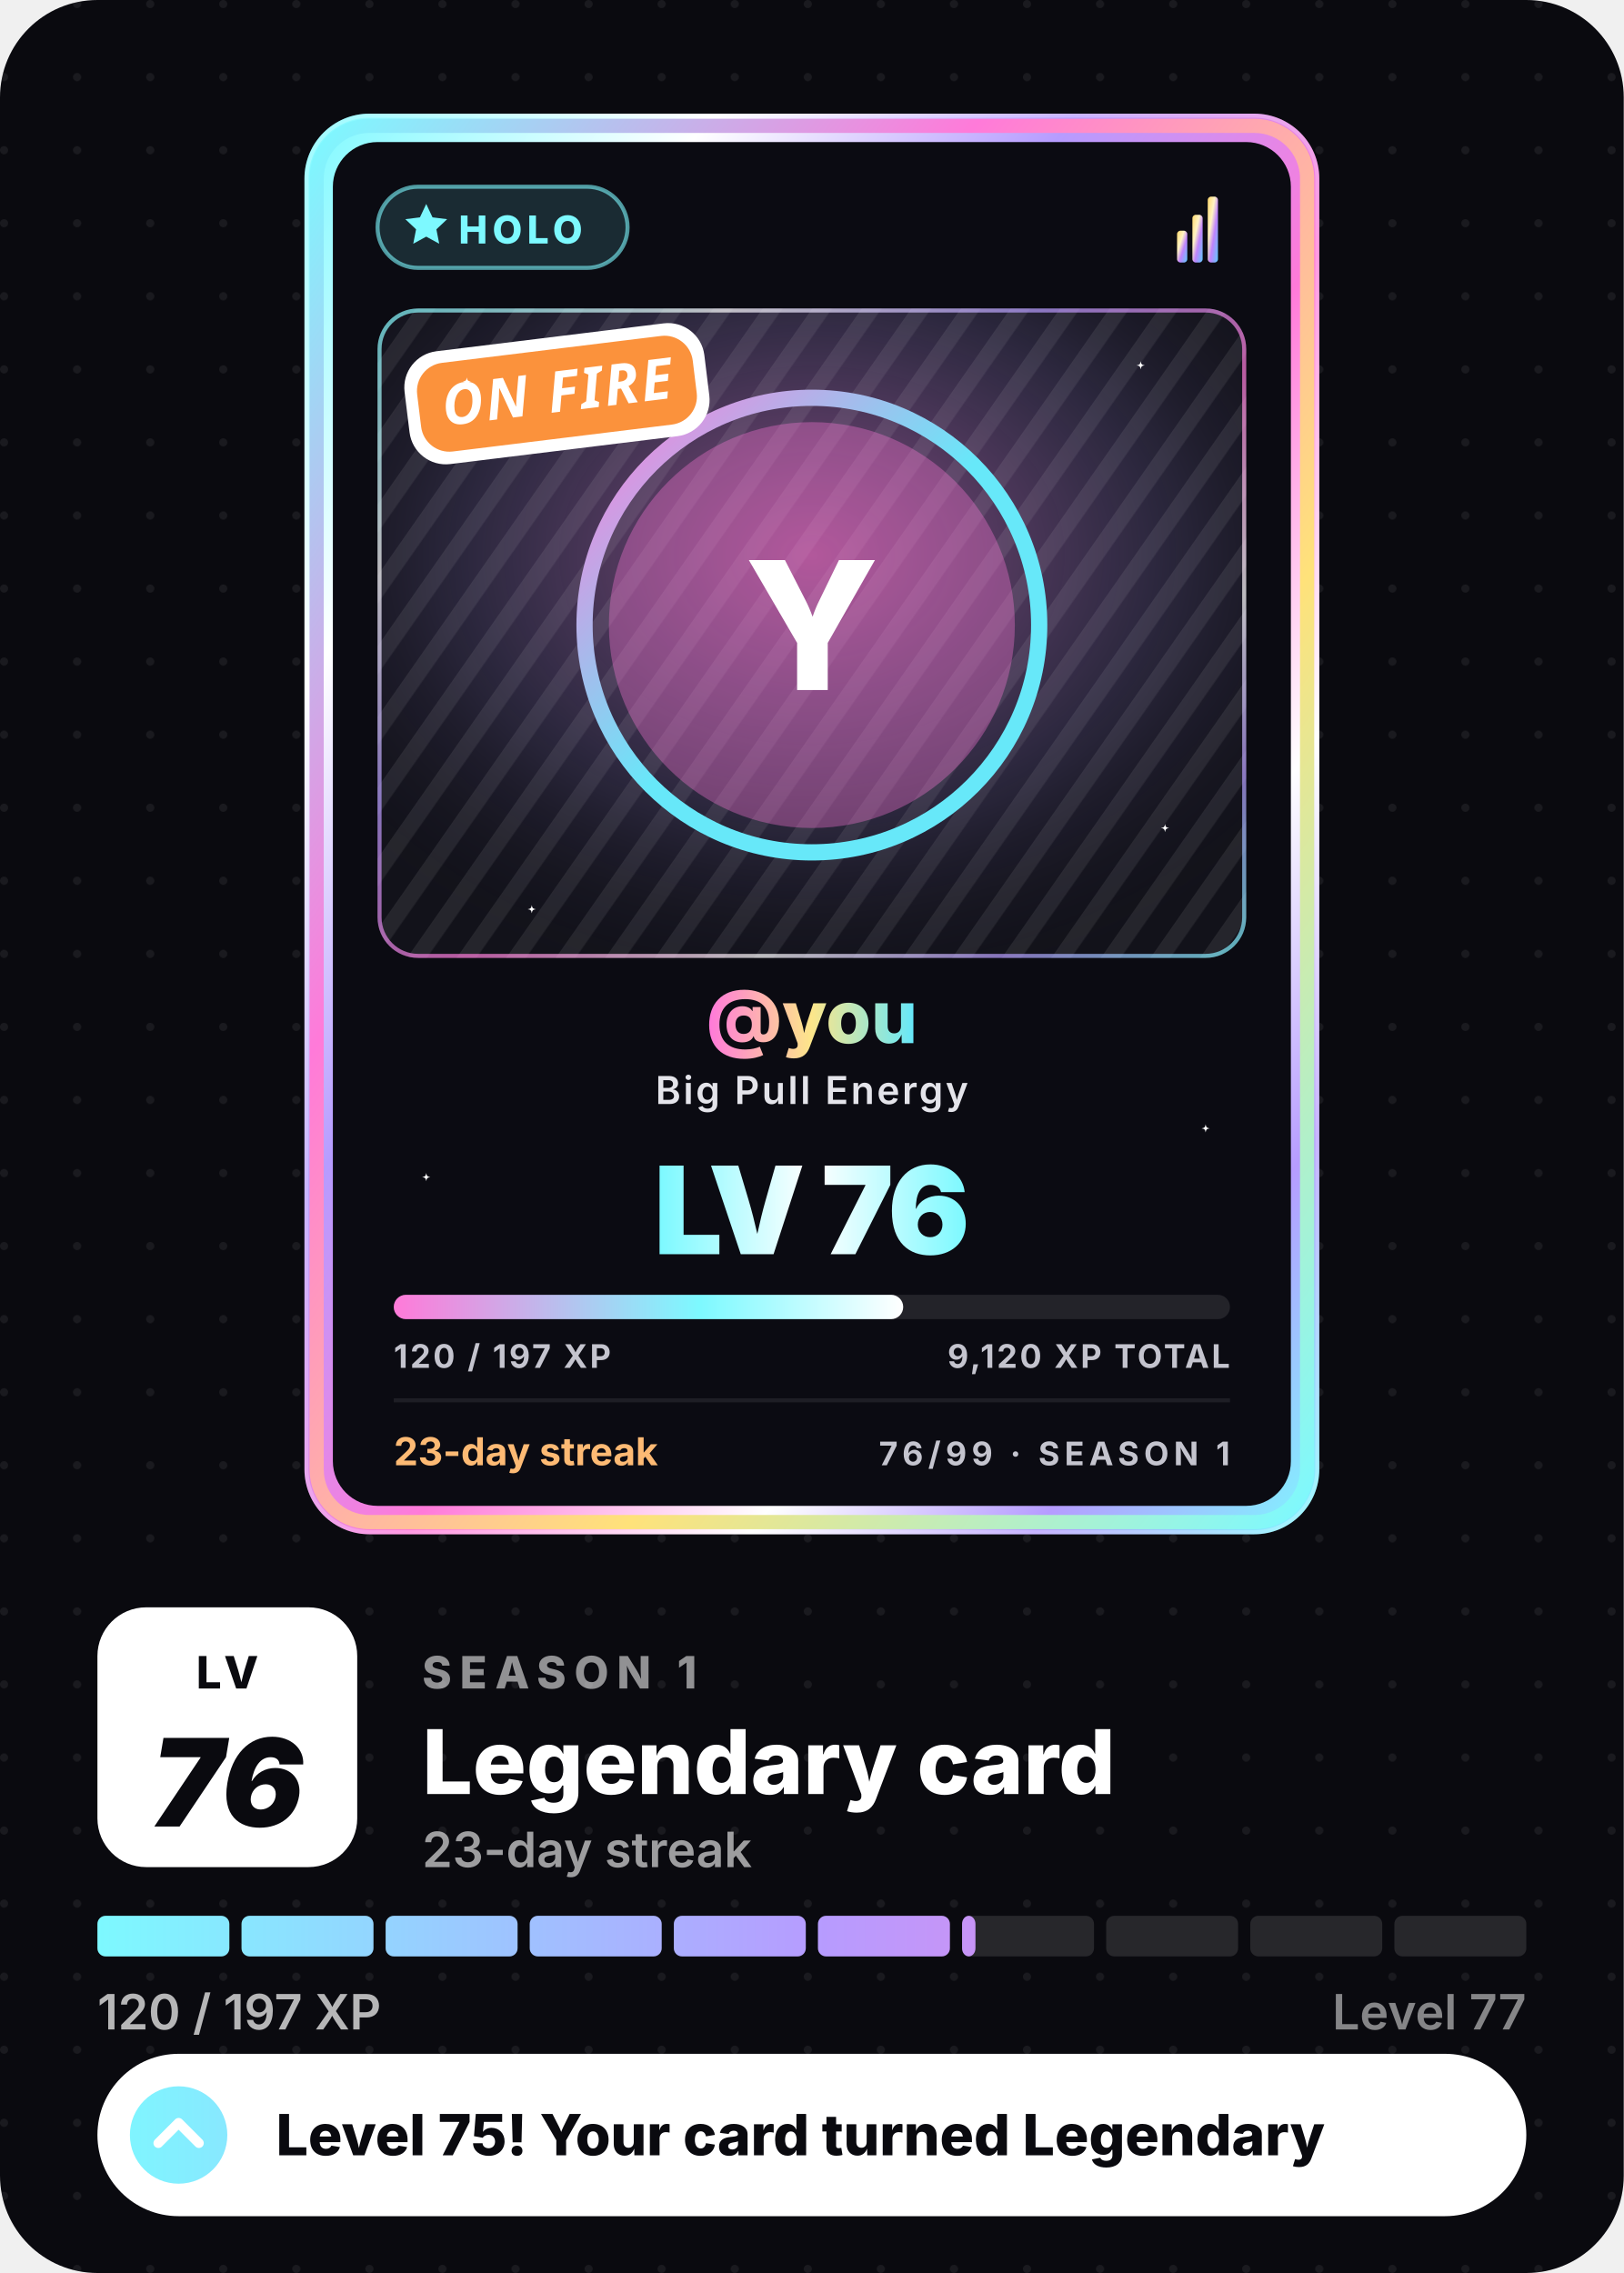
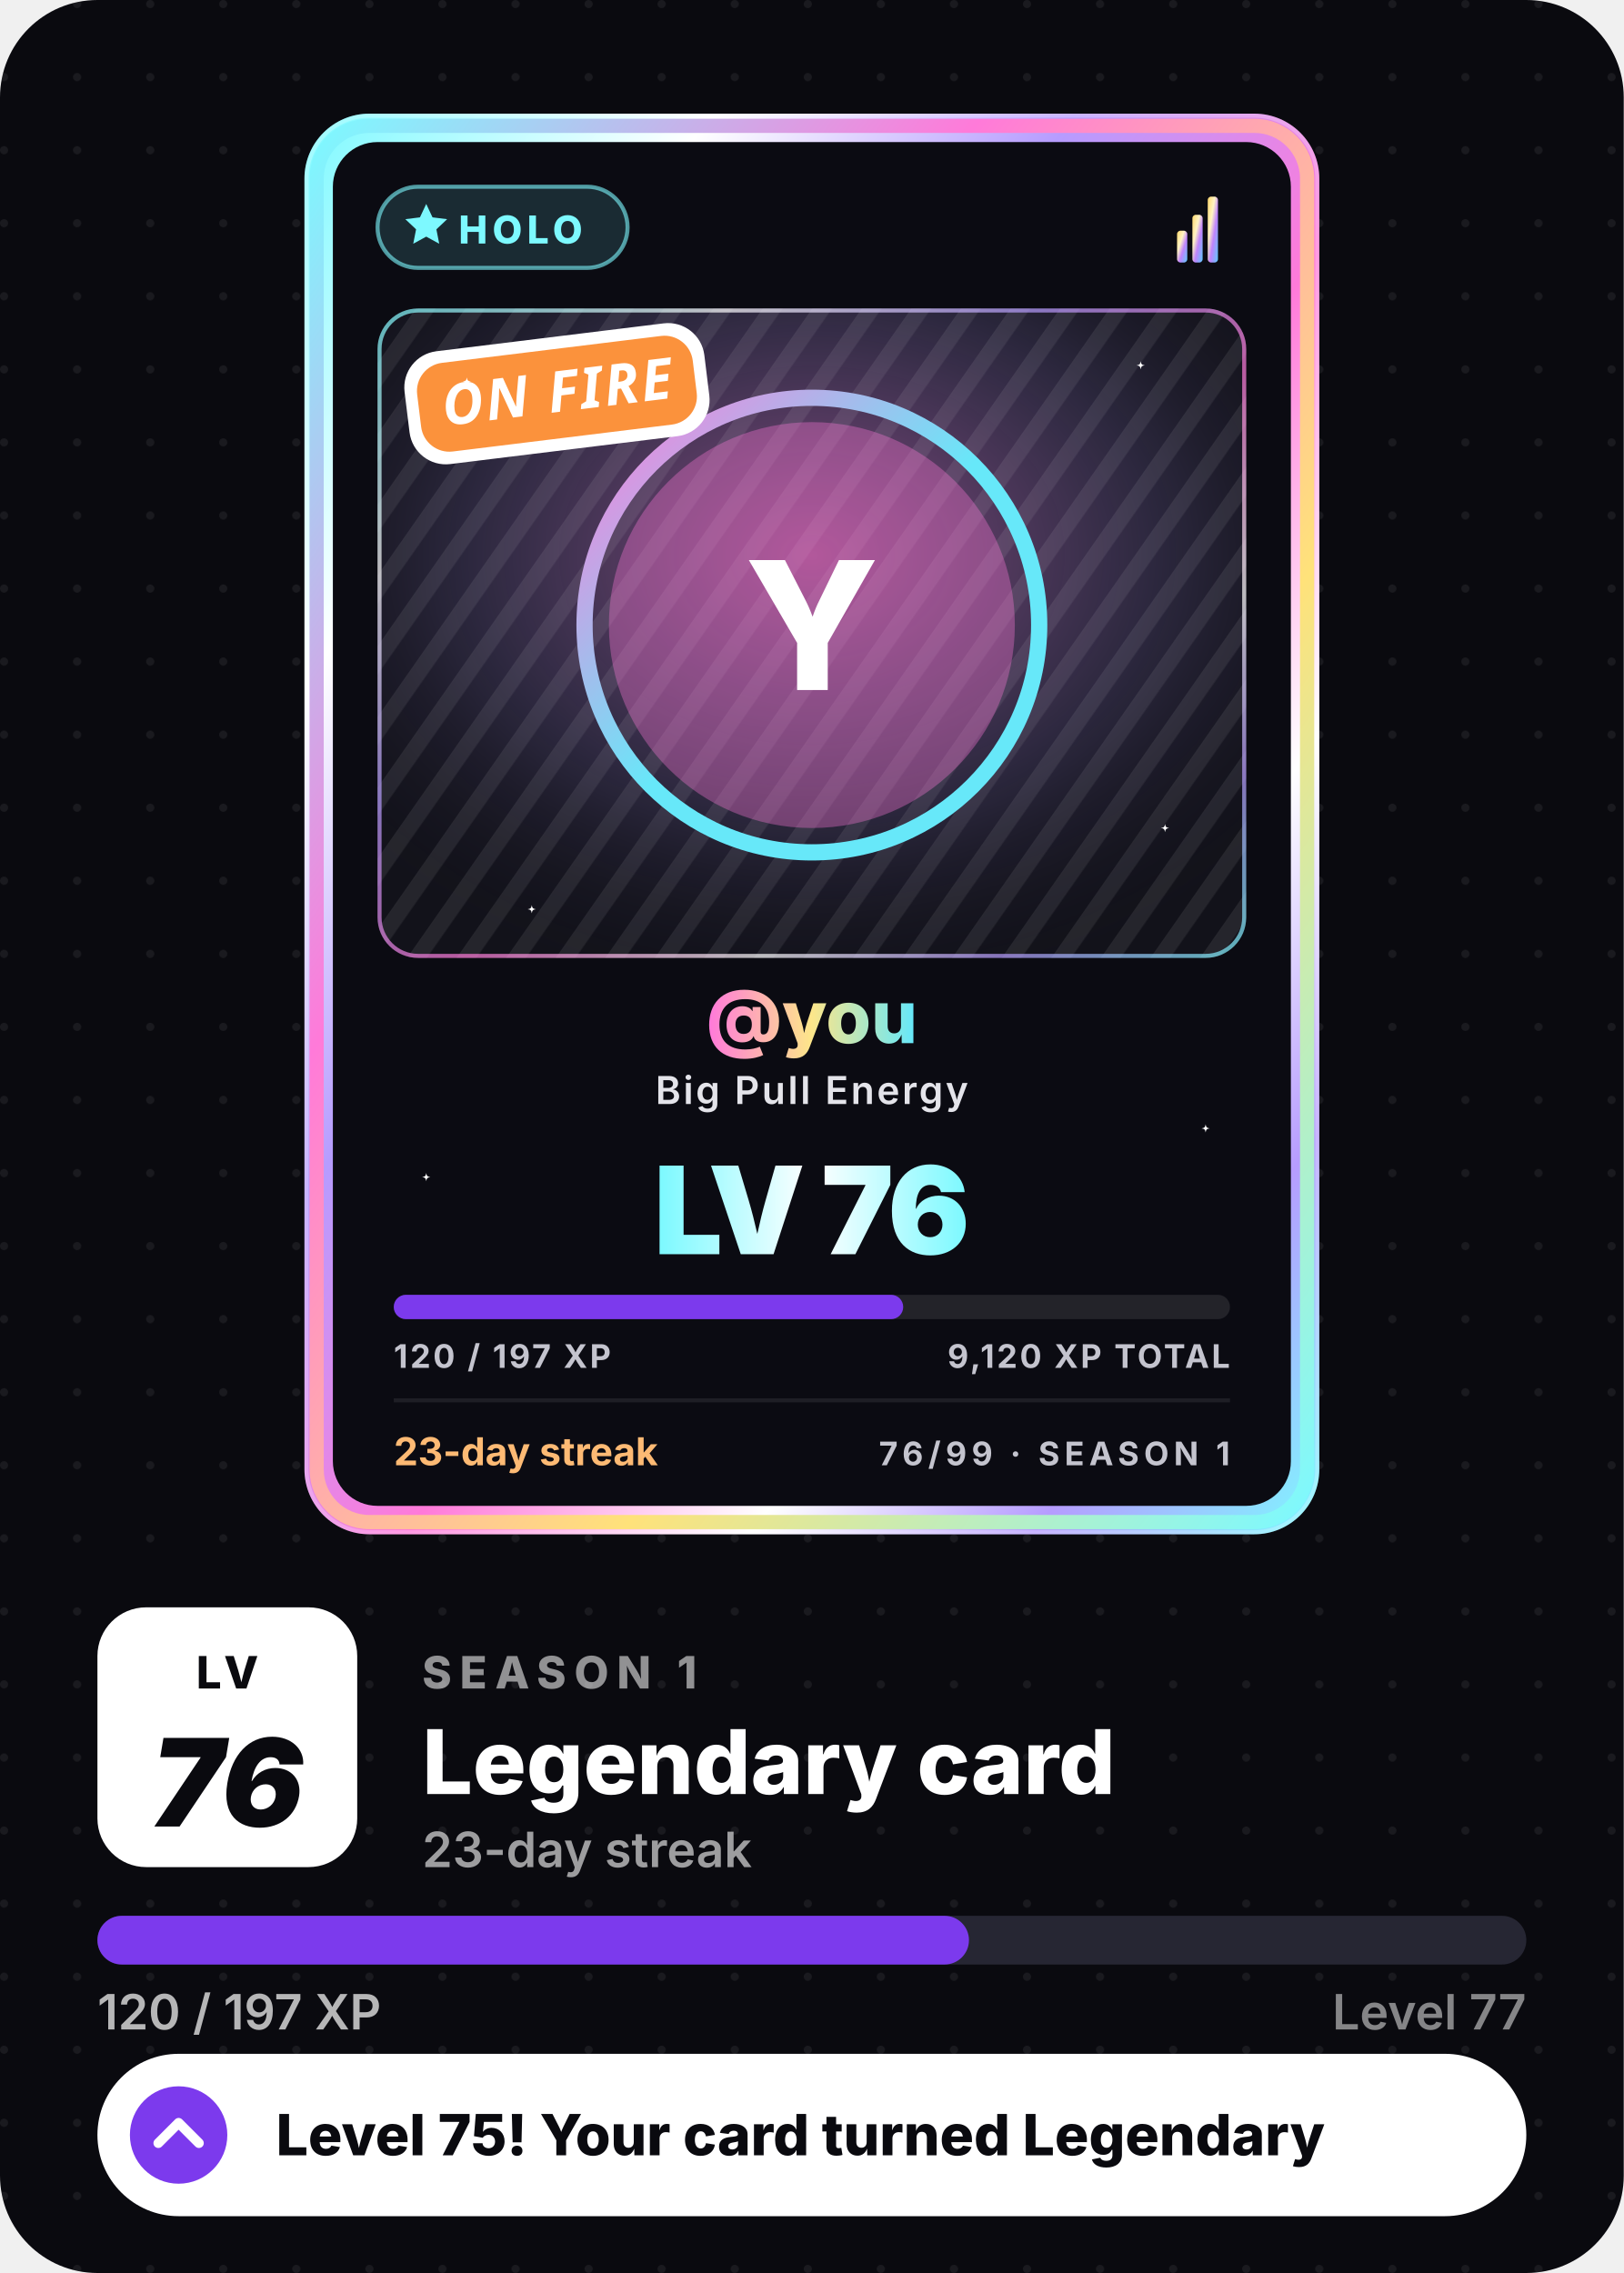
<svg xmlns="http://www.w3.org/2000/svg" viewBox="0 0 400 560" width="400" height="560">
  <defs>
    <clipPath id="pmsclip">
      <rect width="400" height="560" rx="24" />
    </clipPath>
    <pattern id="pmsdots" width="18" height="18" patternUnits="userSpaceOnUse">
      <circle cx="1" cy="1" r="1" fill="#fff" fill-opacity=".07" />
    </pattern>
  </defs>
  <rect width="400" height="560" rx="24" fill="#0a0a0f" />
  <rect width="400" height="560" rx="24" fill="url(#pmsdots)" clip-path="url(#pmsclip)" />
  <svg x="75" y="28" width="250" height="350" viewBox="0 0 250 350" role="img" aria-label="you: level 76 on ShinyPull (LEGENDARY card)">
    <defs>
      <linearGradient id="ucpmscfoil" x1="0" y1="0" x2="1" y2="1" spreadMethod="reflect">
        <stop offset="0" stop-color="#7DF9FF" />
        <stop offset=".2" stop-color="#FFFFFF" />
        <stop offset=".38" stop-color="#B69CFF" />
        <stop offset=".55" stop-color="#FF7AD9" />
        <stop offset=".72" stop-color="#FFFFFF" />
        <stop offset=".86" stop-color="#B69CFF" />
        <stop offset="1" stop-color="#7DF9FF" />
      </linearGradient>
      <linearGradient id="ucpmscnum" x1="0" y1="0" x2="1" y2="0" spreadMethod="reflect">
        <stop offset="0" stop-color="#7DF9FF" />
        <stop offset=".5" stop-color="#FFFFFF" />
        <stop offset="1" stop-color="#7DF9FF" />
      </linearGradient>
      <linearGradient id="ucpmscring" x1="0" y1="0" x2="1" y2="1">
        <stop offset="0" stop-color="#FF7AD9" />
        <stop offset=".5" stop-color="#67E8F9" />
        <stop offset="1" stop-color="#67E8F9" />
      </linearGradient>
      <radialGradient id="ucpmscart" cx="50%" cy="38%" r="70%">
        <stop offset="0" stop-color="#FF7AD9" stop-opacity=".5" />
        <stop offset=".6" stop-color="#B69CFF" stop-opacity=".14" />
        <stop offset="1" stop-color="#0B0B12" stop-opacity="0" />
      </radialGradient>
      <pattern id="ucpmscholo" width="10" height="10" patternUnits="userSpaceOnUse" patternTransform="rotate(35)">
        <rect width="4" height="10" fill="#fff" opacity="0.08" />
      </pattern>
      <linearGradient id="ucpmscshine" x1="0" y1="0" x2="1" y2="0">
        <stop offset="0" stop-color="#fff" stop-opacity="0" />
        <stop offset=".5" stop-color="#fff" stop-opacity="0.5" />
        <stop offset="1" stop-color="#fff" stop-opacity="0" />
-       </linearGradient>
-       <linearGradient id="ucpmscbar" x1="0" y1="0" x2="1" y2="0">
-         <stop offset="0" stop-color="#FF7AD9" />
-         <stop offset=".6" stop-color="#7DF9FF" />
-         <stop offset="1" stop-color="#FFFFFF" />
      </linearGradient>
      <clipPath id="ucpmscclip">
        <rect width="250" height="350" rx="16" />
      </clipPath>
      <linearGradient id="ucpmscprism" x1="0" y1="0" x2="1" y2="0">
        <stop offset="0" stop-color="#F472B6" stop-opacity="0" />
        <stop offset=".3" stop-color="#F472B6" stop-opacity=".22" />
        <stop offset=".5" stop-color="#FDE68A" stop-opacity=".26" />
        <stop offset=".7" stop-color="#67E8F9" stop-opacity=".22" />
        <stop offset="1" stop-color="#67E8F9" stop-opacity="0" />
      </linearGradient>
      <clipPath id="ucpmscwin">
        <rect x="18" y="48" width="214" height="160" rx="10" />
      </clipPath>
      <clipPath id="ucpmscav">
        <circle cx="125" cy="126" r="50" />
      </clipPath>
    </defs>
    <g clip-path="url(#ucpmscclip)">
      <rect width="250" height="350" fill="url(#ucpmscfoil)" />
      <rect x="7" y="7" width="236" height="336" rx="11" fill="#0B0B12" />
      <rect x="18" y="18" width="61.6" height="20" rx="10" fill="#7DF9FF" fill-opacity=".14" stroke="#7DF9FF" stroke-opacity=".6" />
      <path transform="translate(24 21.5) scale(.5)" d="M12 1.5l3.1 6.6 7.2.9-5.3 5 1.4 7.1L12 17.6 5.6 21.1 7 14l-5.3-5 7.2-.9z" fill="#7DF9FF" />
      <text x="38" y="32" textLength="29.6" lengthAdjust="spacingAndGlyphs" font-family="-apple-system,BlinkMacSystemFont,'Segoe UI',Inter,Roboto,Helvetica,Arial,sans-serif" font-size="9.5" font-weight="800" letter-spacing="1.2" fill="#7DF9FF">HOLO</text>
      <g transform="translate(206 14) scale(.28)">
        <defs>
          <linearGradient id="ucpmscmkf" x1="0" y1="0" x2="1" y2="1">
            <stop offset="0" stop-color="#FFD76A" />
            <stop offset=".35" stop-color="#FFF3C4" />
            <stop offset=".6" stop-color="#C084FC" />
            <stop offset="1" stop-color="#5EC8FF" />
          </linearGradient>
        </defs>
        <rect x="32" y="53" width="9" height="28" rx="3" fill="url(#ucpmscmkf)" />
        <rect x="45.5" y="39" width="9" height="42" rx="3" fill="url(#ucpmscmkf)" />
        <rect x="59" y="23" width="9" height="58" rx="3" fill="url(#ucpmscmkf)" />
      </g>
      <rect x="18" y="48" width="214" height="160" rx="10" fill="#12121A" />
      <rect x="18" y="48" width="214" height="160" rx="10" fill="url(#ucpmscart)" />
      <rect x="18" y="48" width="214" height="160" rx="10" fill="url(#ucpmscholo)" />
      <g clip-path="url(#ucpmscwin)">
        <rect x="-200" y="-40" width="130" height="300" fill="url(#ucpmscprism)" transform="rotate(20)" />
      </g>
      <rect x="18.5" y="48.5" width="213" height="159" rx="9.5" fill="none" stroke="url(#ucpmscfoil)" stroke-opacity=".7" />
      <circle cx="125" cy="126" r="56" fill="none" stroke="url(#ucpmscring)" stroke-width="4" />
      <circle cx="125" cy="126" r="50" fill="#FF7AD9" fill-opacity=".35" />
      <text x="125" y="142" text-anchor="middle" font-family="-apple-system,BlinkMacSystemFont,'Segoe UI',Inter,Roboto,Helvetica,Arial,sans-serif" font-size="44" font-weight="800" fill="#FFFFFF">Y</text>
      <g transform="translate(28 58) rotate(-7 34.2 11)">
        <rect x="-3" y="-3" width="74.4" height="28" rx="9" fill="#FFFFFF" />
        <rect width="68.4" height="22" rx="7" fill="#FB923C" />
        <text x="34.2" y="15.5" text-anchor="middle" font-family="'Barlow Condensed','Arial Narrow',Impact,sans-serif" font-style="italic" font-weight="900" font-size="14" letter-spacing=".6" fill="#FFFFFF" textLength="54.4" lengthAdjust="spacingAndGlyphs">ON FIRE</text>
      </g>
      <linearGradient id="ucpmscnm" x1="0" y1="0" x2="1" y2="0">
        <stop offset="0" stop-color="#FF7AD9" />
        <stop offset=".5" stop-color="#FDE68A" />
        <stop offset="1" stop-color="#67E8F9" />
      </linearGradient>
      <text x="125" y="229" text-anchor="middle" font-family="-apple-system,BlinkMacSystemFont,'Segoe UI',Inter,Roboto,Helvetica,Arial,sans-serif" font-size="18" font-weight="800" fill="url(#ucpmscnm)">@you</text>
      <text x="125" y="244" text-anchor="middle" font-family="-apple-system,BlinkMacSystemFont,'Segoe UI',Inter,Roboto,Helvetica,Arial,sans-serif" font-size="9.5" font-weight="600" letter-spacing=".6" fill="#E4E4EA">Big Pull Energy</text>
      <text x="125" y="281" text-anchor="middle" font-family="-apple-system,BlinkMacSystemFont,'Segoe UI',Inter,Roboto,Helvetica,Arial,sans-serif" font-size="30" font-weight="900" letter-spacing="-1" fill="url(#ucpmscnum)">LV 76</text>
      <rect x="22" y="291" width="206" height="6" rx="3" fill="#fff" fill-opacity=".1" />
-       <rect x="22" y="291" width="125.5" height="6" rx="3" fill="url(#ucpmscbar)" />
+       <rect x="22" y="291" width="125.5" height="6" rx="3" fill="#7C3AED" />
      <text x="22" y="309" font-family="-apple-system,BlinkMacSystemFont,'Segoe UI',Inter,Roboto,Helvetica,Arial,sans-serif" font-size="8" font-weight="700" letter-spacing=".6" fill="#C4C4CE">120 / 197 XP</text>
      <text x="228" y="309" text-anchor="end" font-family="-apple-system,BlinkMacSystemFont,'Segoe UI',Inter,Roboto,Helvetica,Arial,sans-serif" font-size="8" font-weight="700" letter-spacing=".6" fill="#C4C4CE">9,120 XP TOTAL</text>
      <line x1="22" y1="317" x2="228" y2="317" stroke="#fff" stroke-opacity=".08" />
      <text x="22" y="333" font-family="-apple-system,BlinkMacSystemFont,'Segoe UI',Inter,Roboto,Helvetica,Arial,sans-serif" font-size="9.5" font-weight="700" fill="#FDBA74">23-day streak</text>
      <text x="228" y="333" text-anchor="end" font-family="-apple-system,BlinkMacSystemFont,'Segoe UI',Inter,Roboto,Helvetica,Arial,sans-serif" font-size="8" font-weight="700" letter-spacing="1.2" fill="#C4C4CE">76/99 · SEASON 1</text>
      <linearGradient id="ucpmscfxr" x1="0" y1="0" x2="1" y2="1">
        <stop offset="0" stop-color="#7DF9FF" />
        <stop offset=".33" stop-color="#FF7AD9" />
        <stop offset=".66" stop-color="#FFE27A" />
        <stop offset="1" stop-color="#7DF9FF" />
      </linearGradient>
      <rect x="3" y="3" width="244" height="344" rx="13" fill="none" stroke="url(#ucpmscfxr)" stroke-width="3.5" />
      <path d="M0-1C.12-.28.28-.12 1 0C.28.12.12.28 0 1C-.12.28-.28.12-1 0C-.28-.12-.12-.28 0-1Z" fill="#FFFFFF" transform="translate(40 66)" />
      <path d="M0-1C.12-.28.28-.12 1 0C.28.12.12.28 0 1C-.12.28-.28.12-1 0C-.28-.12-.12-.28 0-1Z" fill="#FFFFFF" transform="translate(212 176)" />
      <path d="M0-1C.12-.28.28-.12 1 0C.28.12.12.28 0 1C-.12.28-.28.12-1 0C-.28-.12-.12-.28 0-1Z" fill="#FFFFFF" transform="translate(56 196)" />
      <path d="M0-1C.12-.28.28-.12 1 0C.28.12.12.28 0 1C-.12.28-.28.12-1 0C-.28-.12-.12-.28 0-1Z" fill="#FFFFFF" transform="translate(206 62)" />
      <path d="M0-1C.12-.28.28-.12 1 0C.28.12.12.28 0 1C-.12.28-.28.12-1 0C-.28-.12-.12-.28 0-1Z" fill="#FFFFFF" transform="translate(30 262)" />
      <path d="M0-1C.12-.28.28-.12 1 0C.28.12.12.28 0 1C-.12.28-.28.12-1 0C-.28-.12-.12-.28 0-1Z" fill="#FFFFFF" transform="translate(222 250)" />
      <rect x="-220" y="-60" width="90" height="470" fill="url(#ucpmscshine)" transform="rotate(20)" />
      <rect x="-220" y="-60" width="22" height="470" fill="url(#ucpmscshine)" transform="rotate(20)" />
    </g>
    <rect x=".5" y=".5" width="249" height="349" rx="15.5" fill="none" stroke="#fff" stroke-opacity=".25" />
  </svg>
  <rect x="24" y="396" width="64" height="64" rx="12" fill="#fff" />
  <text x="56" y="416" font-family="-apple-system,BlinkMacSystemFont,'Segoe UI',Inter,Roboto,Helvetica,Arial,sans-serif" font-size="11" font-weight="800" fill="#0a0a0f" text-anchor="middle" letter-spacing="1.5">LV</text>
  <text x="56" y="450" font-family="-apple-system,BlinkMacSystemFont,'Segoe UI',Inter,Roboto,Helvetica,Arial,sans-serif" font-size="30" font-weight="900" fill="#0a0a0f" text-anchor="middle" font-style="italic">76</text>
  <text x="104" y="416" font-family="-apple-system,BlinkMacSystemFont,'Segoe UI',Inter,Roboto,Helvetica,Arial,sans-serif" font-size="11" font-weight="800" fill="#ffffff" fill-opacity=".55" letter-spacing="2">SEASON 1</text>
  <text x="104" y="442" font-family="-apple-system,BlinkMacSystemFont,'Segoe UI',Inter,Roboto,Helvetica,Arial,sans-serif" font-size="22" font-weight="800" fill="#ffffff">Legendary card</text>
  <text x="104" y="460" font-family="-apple-system,BlinkMacSystemFont,'Segoe UI',Inter,Roboto,Helvetica,Arial,sans-serif" font-size="12" font-weight="600" fill="#ffffff" fill-opacity=".6">23-day streak</text>
-   <defs>
-     <linearGradient id="pmsxp" gradientUnits="userSpaceOnUse" x1="24" y1="0" x2="376" y2="0">
-       <stop offset="0" stop-color="#7DF9FF" />
-       <stop offset=".5" stop-color="#B69CFF" />
-       <stop offset="1" stop-color="#FF7AD9" />
-     </linearGradient>
-   </defs>
-   <rect x="24.0" y="472" width="32.5" height="10" rx="2" fill="#fff" fill-opacity=".12" />
-   <rect x="24.0" y="472" width="32.5" height="10" rx="2" fill="url(#pmsxp)" />
-   <rect x="59.5" y="472" width="32.5" height="10" rx="2" fill="#fff" fill-opacity=".12" />
-   <rect x="59.5" y="472" width="32.5" height="10" rx="2" fill="url(#pmsxp)" />
-   <rect x="95.0" y="472" width="32.5" height="10" rx="2" fill="#fff" fill-opacity=".12" />
-   <rect x="95.0" y="472" width="32.5" height="10" rx="2" fill="url(#pmsxp)" />
-   <rect x="130.5" y="472" width="32.5" height="10" rx="2" fill="#fff" fill-opacity=".12" />
-   <rect x="130.5" y="472" width="32.5" height="10" rx="2" fill="url(#pmsxp)" />
-   <rect x="166.0" y="472" width="32.5" height="10" rx="2" fill="#fff" fill-opacity=".12" />
-   <rect x="166.0" y="472" width="32.5" height="10" rx="2" fill="url(#pmsxp)" />
-   <rect x="201.5" y="472" width="32.5" height="10" rx="2" fill="#fff" fill-opacity=".12" />
-   <rect x="201.5" y="472" width="32.5" height="10" rx="2" fill="url(#pmsxp)" />
-   <rect x="237.0" y="472" width="32.5" height="10" rx="2" fill="#fff" fill-opacity=".12" />
-   <rect x="237.0" y="472" width="3.3" height="10" rx="2" fill="url(#pmsxp)" />
-   <rect x="272.5" y="472" width="32.5" height="10" rx="2" fill="#fff" fill-opacity=".12" />
-   <rect x="308.0" y="472" width="32.5" height="10" rx="2" fill="#fff" fill-opacity=".12" />
-   <rect x="343.5" y="472" width="32.5" height="10" rx="2" fill="#fff" fill-opacity=".12" />
+   <rect x="24" y="472" width="352" height="12" rx="6" fill="#262633" />
+   <rect x="24" y="472" width="214.7" height="12" rx="6" fill="#7C3AED" />
  <text x="24" y="500" font-family="-apple-system,BlinkMacSystemFont,'Segoe UI',Inter,Roboto,Helvetica,Arial,sans-serif" font-size="12" font-weight="600" fill="#ffffff" fill-opacity=".7">120 / 197 XP</text>
  <text x="376" y="500" font-family="-apple-system,BlinkMacSystemFont,'Segoe UI',Inter,Roboto,Helvetica,Arial,sans-serif" font-size="12" font-weight="600" fill="#ffffff" fill-opacity=".5" text-anchor="end">Level 77</text>
  <rect x="24" y="506" width="352" height="40" rx="20" fill="#fff" />
-   <circle cx="44" cy="526" r="12" fill="url(#pmsxp)" />
+   <circle cx="44" cy="526" r="12" fill="#7C3AED" />
  <path d="M39 528l5-5 5 5" fill="none" stroke="#fff" stroke-width="2.4" stroke-linecap="round" stroke-linejoin="round" />
  <text x="68" y="531" font-family="-apple-system,BlinkMacSystemFont,'Segoe UI',Inter,Roboto,Helvetica,Arial,sans-serif" font-size="14" font-weight="800" fill="#0a0a0f">Level 75! Your card turned Legendary</text>
</svg>
